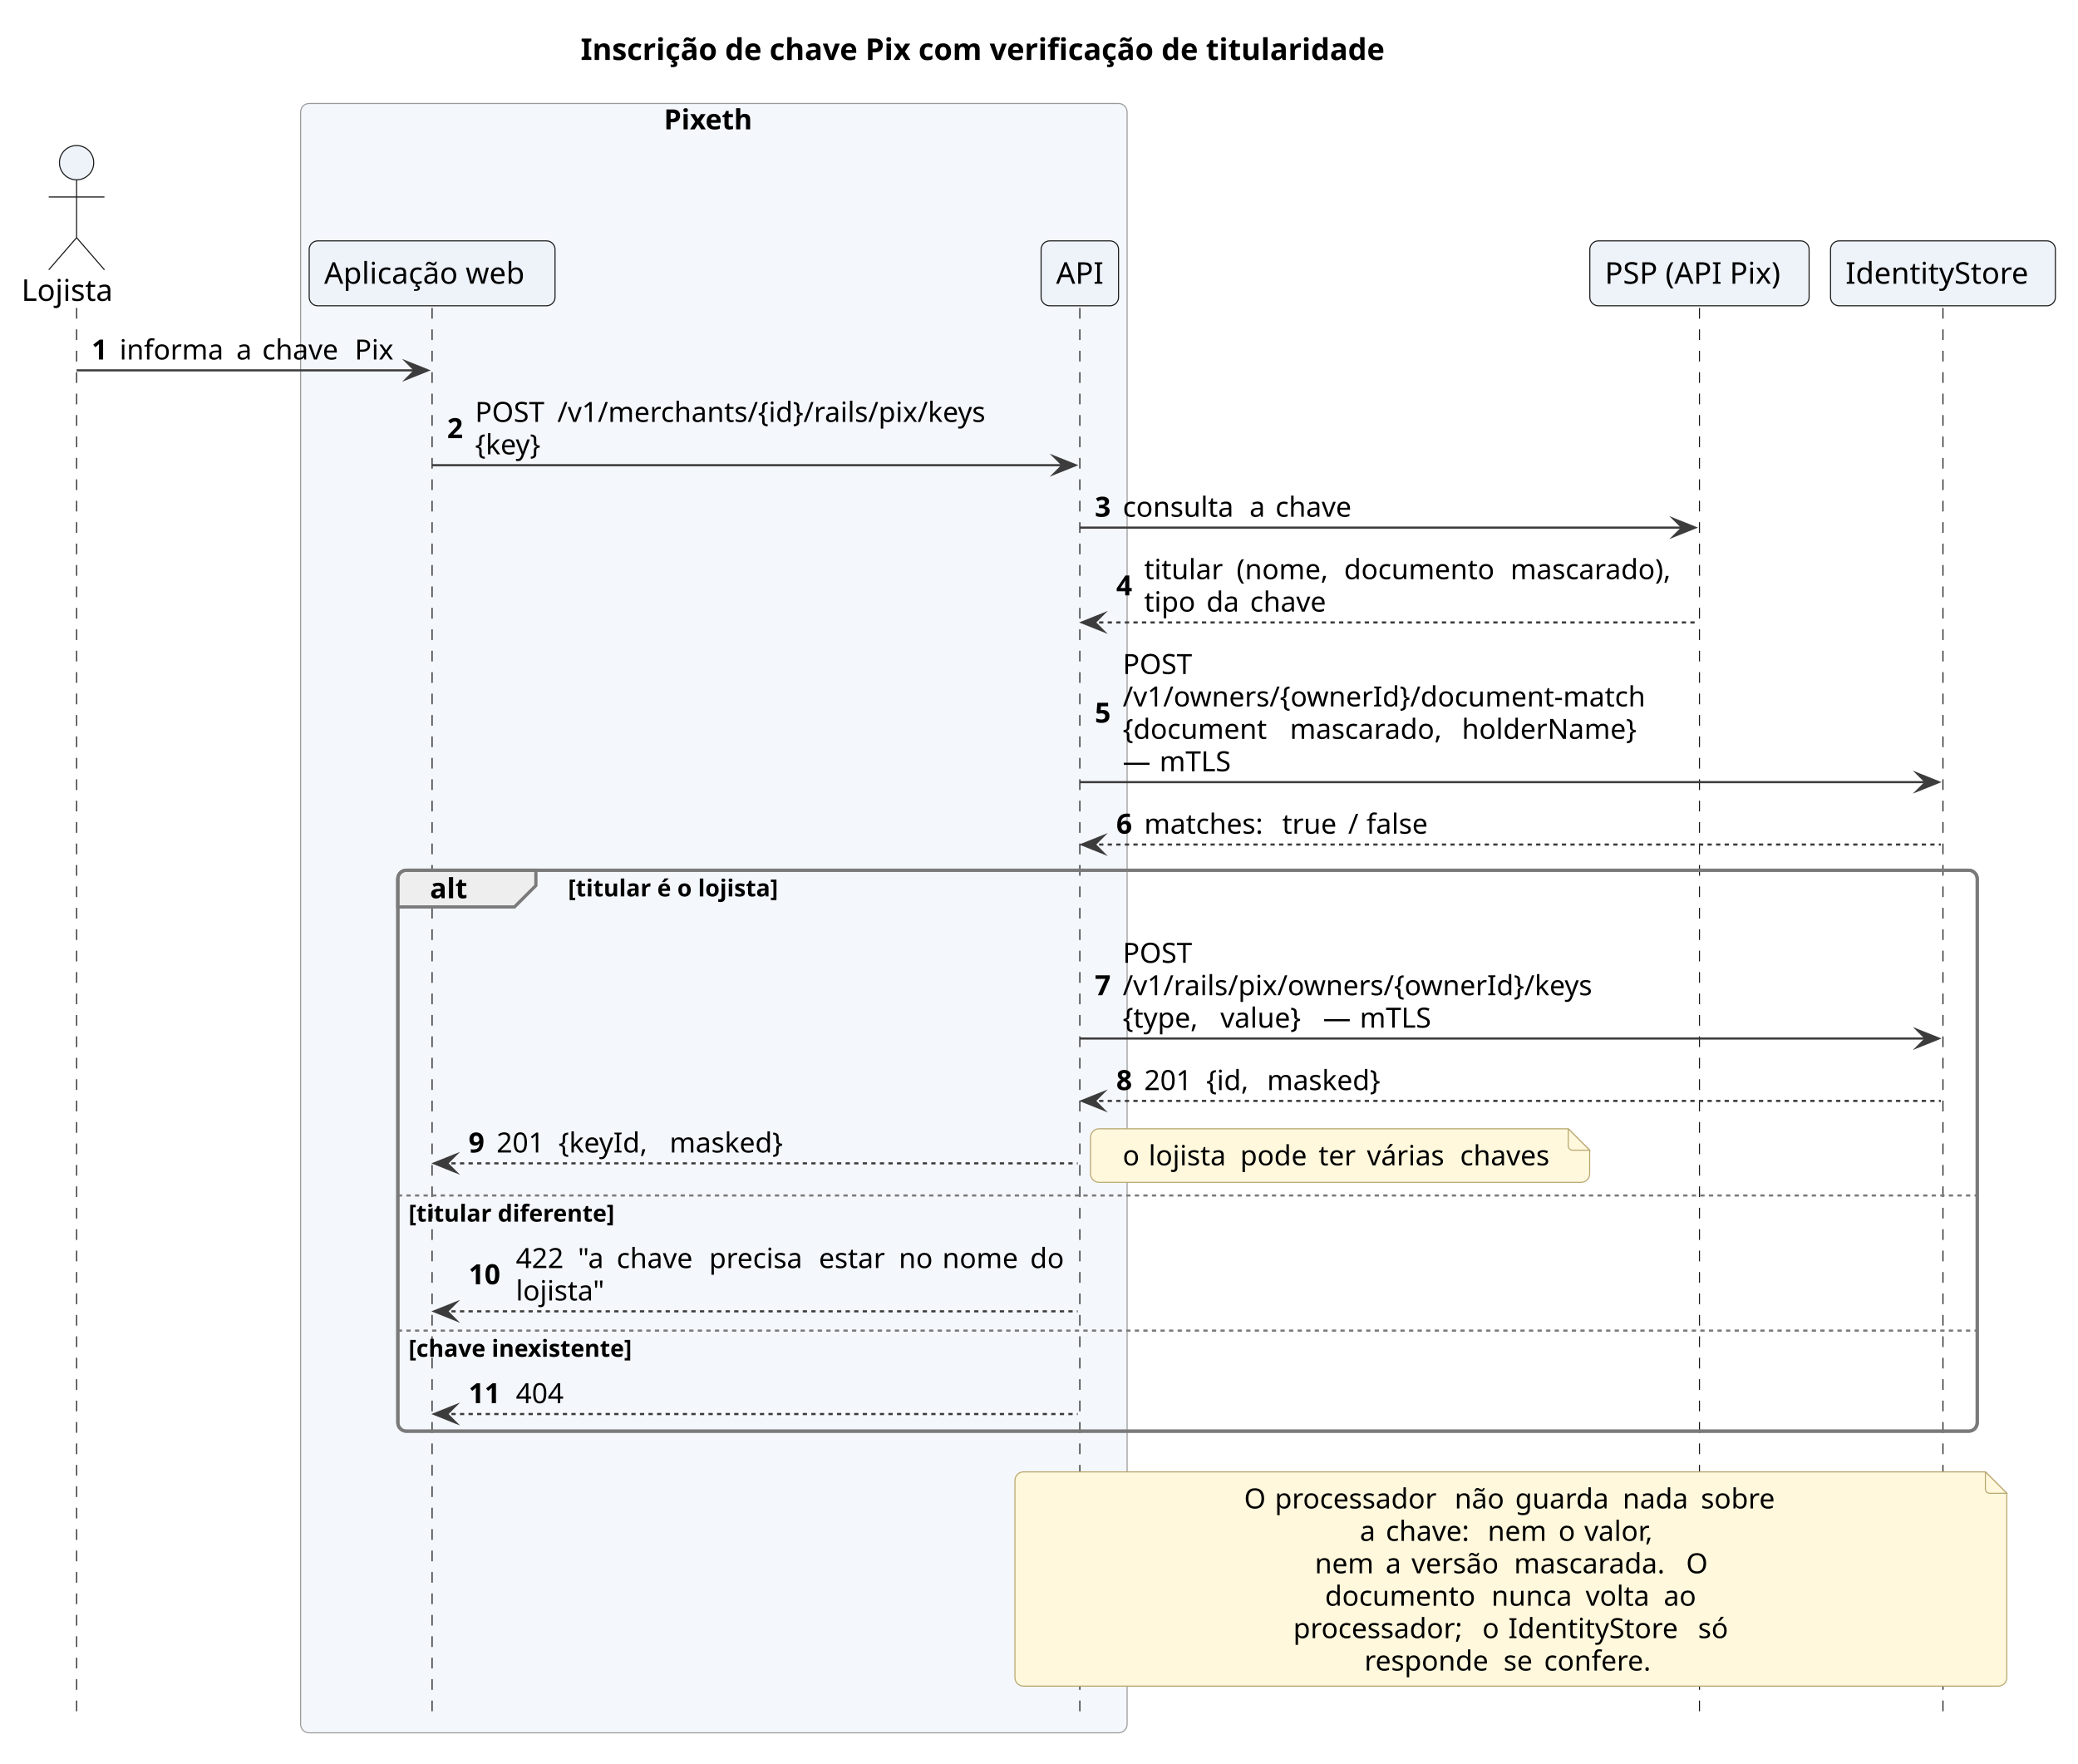
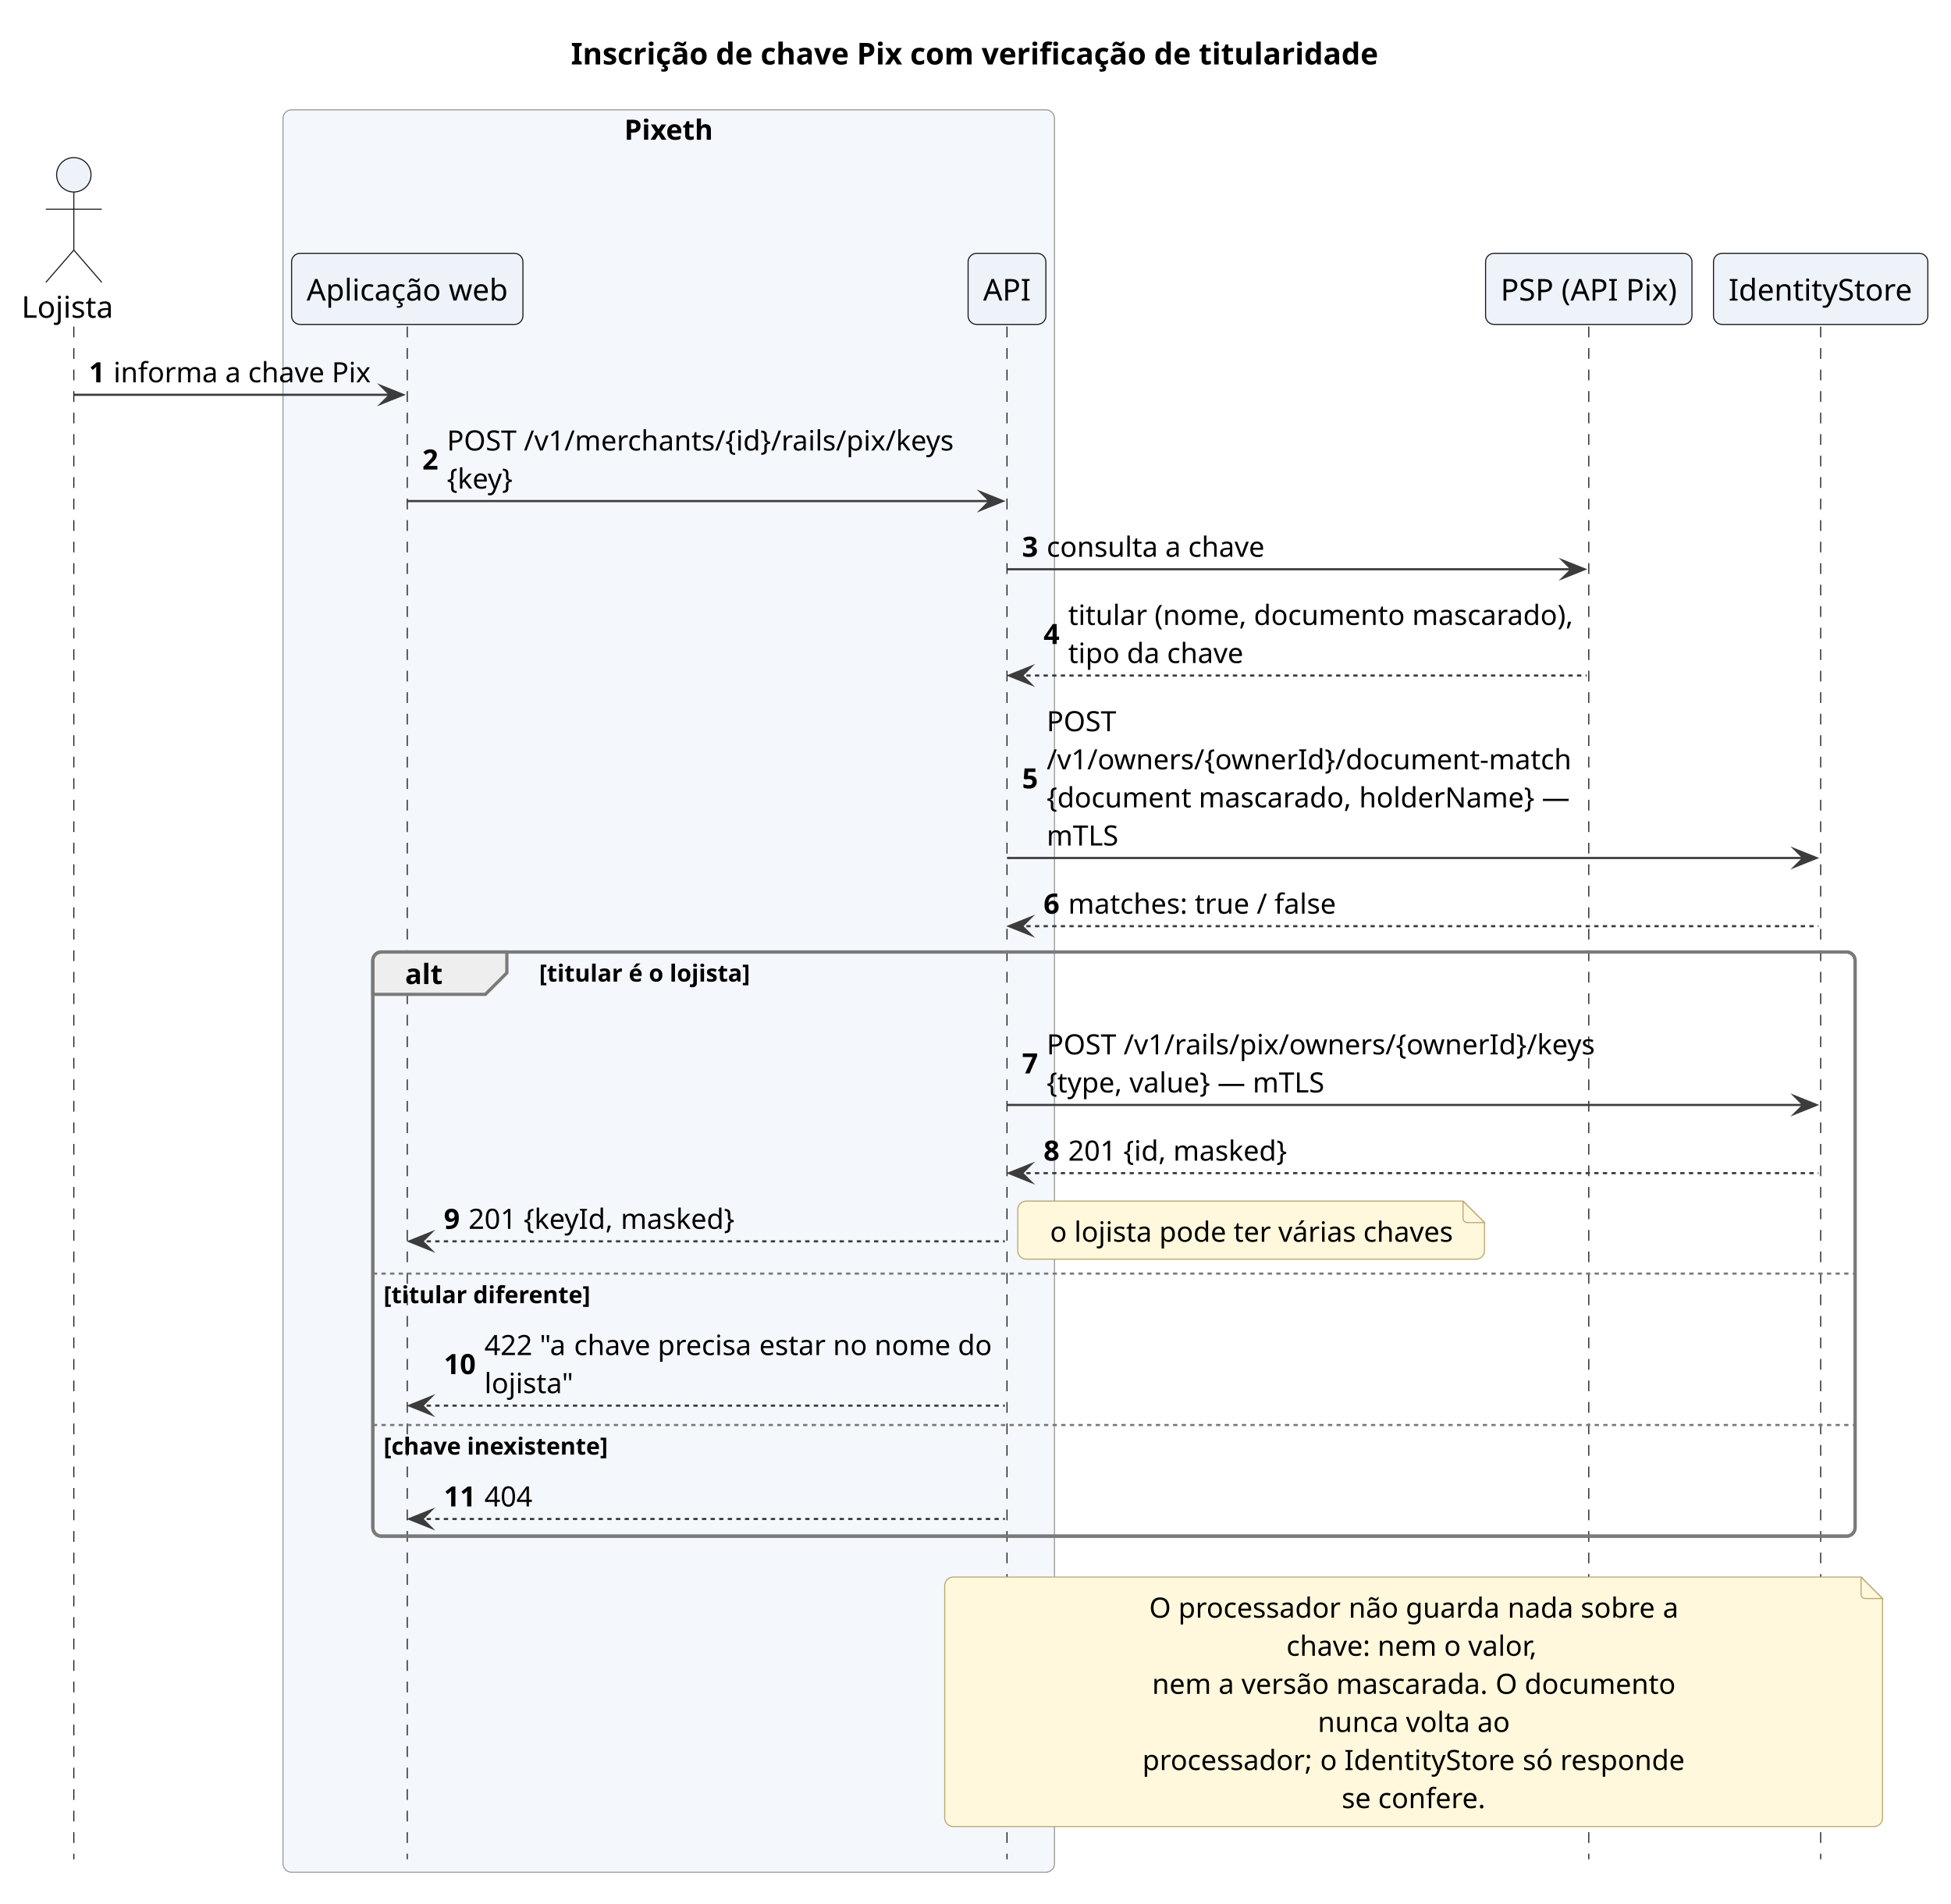
- <svg xmlns="http://www.w3.org/2000/svg" version="1.1" data-diagram-type="SEQUENCE" style="width:970px;height:823px;background:#FFFFFF;" width="970px" height="823px" viewBox="0 0 970 823" zoomAndPan="magnify" preserveAspectRatio="none" contentStyleType="text/css">
+ <svg xmlns="http://www.w3.org/2000/svg" version="1.1" data-diagram-type="SEQUENCE" style="width:907px;height:885px;background:#FFFFFF;" width="907px" height="885px" viewBox="0 0 907 885" zoomAndPan="magnify" preserveAspectRatio="none" contentStyleType="text/css">
  <defs />
  <g font-family="sans-serif" lengthAdjust="spacing">
    <g class="title" data-source-line="5">
-       <text x="271.043" y="27.995" fill="#000" font-size="14" textLength="426.364" font-weight="700">Inscrição de chave Pix com verificação de titularidade</text>
-     </g>
-     <rect x="140.326" y="48.297" width="385.801" height="760.492" fill="#F4F7FB" style="stroke:#9A9A9A;stroke-width:0.5;" rx="4" ry="4" />
-     <text x="309.899" y="60.364" fill="#000" font-size="13" textLength="46.655" font-weight="700">Pixeth</text>
-     <rect x="185.707" y="406.188" width="737.26" height="261.805" fill="none" style="stroke:#7A7A7A;stroke-width:1.5;" rx="4" ry="4" />
-     <g>
-       <rect x="32.253" y="143.727" width="8" height="659.063" fill="#000" fill-opacity="0" />
-       <line x1="35.753" y1="143.727" x2="35.753" y2="802.789" style="stroke:#181818;stroke-width:0.5;stroke-dasharray:5,5;" />
-     </g>
-     <g>
-       <rect x="198.207" y="143.727" width="8" height="659.063" fill="#000" fill-opacity="0" />
-       <line x1="201.707" y1="143.727" x2="201.707" y2="802.789" style="stroke:#181818;stroke-width:0.5;stroke-dasharray:5,5;" />
-     </g>
-     <g>
-       <rect x="500.553" y="143.727" width="8" height="659.063" fill="#000" fill-opacity="0" />
-       <line x1="504.053" y1="143.727" x2="504.053" y2="802.789" style="stroke:#181818;stroke-width:0.5;stroke-dasharray:5,5;" />
-     </g>
-     <g>
-       <rect x="789.803" y="143.727" width="8" height="659.063" fill="#000" fill-opacity="0" />
-       <line x1="793.303" y1="143.727" x2="793.303" y2="802.789" style="stroke:#181818;stroke-width:0.5;stroke-dasharray:5,5;" />
-     </g>
-     <g>
-       <rect x="903.467" y="143.727" width="8" height="659.063" fill="#000" fill-opacity="0" />
-       <line x1="906.967" y1="143.727" x2="906.967" y2="802.789" style="stroke:#181818;stroke-width:0.5;stroke-dasharray:5,5;" />
-     </g>
-     <text x="10" y="140.425" fill="#000" font-size="14" textLength="45.507">Lojista</text>
-     <ellipse cx="35.753" cy="75.93" rx="8" ry="8" fill="#EEF3FA" style="stroke:#181818;stroke-width:0.5;" />
-     <path d="M35.753,83.93 L35.753,110.93 M22.753,91.93 L48.753,91.93 M35.753,110.93 L22.753,125.93 M35.753,110.93 L48.753,125.93" style="stroke:#181818;stroke-width:0.5;" fill="none" />
-     <rect x="144.326" y="112.43" width="114.762" height="30.297" fill="#EEF3FA" style="stroke:#181818;stroke-width:0.5;" rx="4" ry="4" />
-     <text x="151.326" y="132.425" fill="#000" font-size="14" textLength="100.762">Aplicação web</text>
-     <rect x="485.979" y="112.43" width="36.148" height="30.297" fill="#EEF3FA" style="stroke:#181818;stroke-width:0.5;" rx="4" ry="4" />
-     <text x="492.979" y="132.425" fill="#000" font-size="14" textLength="22.148">API</text>
-     <rect x="742.123" y="112.43" width="102.361" height="30.297" fill="#EEF3FA" style="stroke:#181818;stroke-width:0.5;" rx="4" ry="4" />
-     <text x="749.123" y="132.425" fill="#000" font-size="14" textLength="88.361">PSP (API Pix)</text>
-     <rect x="854.484" y="112.43" width="104.966" height="30.297" fill="#EEF3FA" style="stroke:#181818;stroke-width:0.5;" rx="4" ry="4" />
-     <text x="861.484" y="132.425" fill="#000" font-size="14" textLength="90.966">IdentityStore</text>
-     <polygon points="189.707,168.859,199.707,172.859,189.707,176.859,193.707,172.859" fill="#3C3C3C" style="stroke:#3C3C3C;stroke-width:1;stroke-linejoin:miter;stroke-miterlimit:10;" />
-     <line x1="35.753" y1="172.859" x2="195.707" y2="172.859" style="stroke:#3C3C3C;stroke-width:1;" />
-     <text x="42.753" y="167.793" fill="#000" font-size="13" font-weight="700">1</text>
-     <text x="55.799" y="167.793" fill="#000" font-size="13" textLength="50.356">informa</text>
-     <text x="106.155" y="167.793" fill="#000" font-size="13"> </text>
-     <text x="110.287" y="167.793" fill="#000" font-size="13">a</text>
-     <text x="118.253" y="167.793" fill="#000" font-size="13"> </text>
-     <text x="122.386" y="167.793" fill="#000" font-size="13" textLength="39.044">chave</text>
-     <text x="161.43" y="167.793" fill="#000" font-size="13"> </text>
-     <text x="165.563" y="167.793" fill="#000" font-size="13" textLength="19.145">Pix</text>
-     <polygon points="492.053,213.125,502.053,217.125,492.053,221.125,496.053,217.125" fill="#3C3C3C" style="stroke:#3C3C3C;stroke-width:1;stroke-linejoin:miter;stroke-miterlimit:10;" />
-     <line x1="201.707" y1="217.125" x2="498.053" y2="217.125" style="stroke:#3C3C3C;stroke-width:1;" />
-     <text x="208.707" y="204.493" fill="#000" font-size="13" font-weight="700">2</text>
-     <text x="221.752" y="196.926" fill="#000" font-size="13" textLength="34.265">POST</text>
-     <text x="256.017" y="196.926" fill="#000" font-size="13"> </text>
-     <text x="260.149" y="196.926" fill="#000" font-size="13" textLength="216.976">/v1/merchants/{id}/rails/pix/keys</text>
-     <text x="221.752" y="212.059" fill="#000" font-size="13" textLength="39.762">{key}</text>
-     <polygon points="781.303,242.258,791.303,246.258,781.303,250.258,785.303,246.258" fill="#3C3C3C" style="stroke:#3C3C3C;stroke-width:1;stroke-linejoin:miter;stroke-miterlimit:10;" />
-     <line x1="504.053" y1="246.258" x2="787.303" y2="246.258" style="stroke:#3C3C3C;stroke-width:1;" />
-     <text x="511.053" y="241.192" fill="#000" font-size="13" font-weight="700">3</text>
-     <text x="524.098" y="241.192" fill="#000" font-size="13" textLength="55.028">consulta</text>
-     <text x="579.126" y="241.192" fill="#000" font-size="13"> </text>
-     <text x="583.258" y="241.192" fill="#000" font-size="13">a</text>
-     <text x="591.225" y="241.192" fill="#000" font-size="13"> </text>
-     <text x="595.357" y="241.192" fill="#000" font-size="13" textLength="39.044">chave</text>
-     <polygon points="515.053,286.523,505.053,290.523,515.053,294.523,511.053,290.523" fill="#3C3C3C" style="stroke:#3C3C3C;stroke-width:1;stroke-linejoin:miter;stroke-miterlimit:10;" />
-     <line x1="509.053" y1="290.523" x2="792.303" y2="290.523" style="stroke:#3C3C3C;stroke-width:1;stroke-dasharray:2,2;" />
-     <text x="521.053" y="277.891" fill="#000" font-size="13" font-weight="700">4</text>
-     <text x="534.098" y="270.325" fill="#000" font-size="13" textLength="38.968">titular</text>
-     <text x="573.066" y="270.325" fill="#000" font-size="13"> </text>
-     <text x="577.199" y="270.325" fill="#000" font-size="13" textLength="46.059">(nome,</text>
-     <text x="623.257" y="270.325" fill="#000" font-size="13"> </text>
-     <text x="627.39" y="270.325" fill="#000" font-size="13" textLength="73.544">documento</text>
-     <text x="700.934" y="270.325" fill="#000" font-size="13"> </text>
-     <text x="705.066" y="270.325" fill="#000" font-size="13" textLength="81.237">mascarado),</text>
-     <text x="534.098" y="285.458" fill="#000" font-size="13" textLength="24.915">tipo</text>
-     <text x="559.013" y="285.458" fill="#000" font-size="13"> </text>
-     <text x="563.145" y="285.458" fill="#000" font-size="13" textLength="16.218">da</text>
-     <text x="579.363" y="285.458" fill="#000" font-size="13"> </text>
-     <text x="583.496" y="285.458" fill="#000" font-size="13" textLength="39.044">chave</text>
-     <polygon points="894.967,361.055,904.967,365.055,894.967,369.055,898.967,365.055" fill="#3C3C3C" style="stroke:#3C3C3C;stroke-width:1;stroke-linejoin:miter;stroke-miterlimit:10;" />
-     <line x1="504.053" y1="365.055" x2="900.967" y2="365.055" style="stroke:#3C3C3C;stroke-width:1;" />
-     <text x="511.053" y="337.29" fill="#000" font-size="13" font-weight="700">5</text>
-     <text x="524.098" y="314.59" fill="#000" font-size="13" textLength="34.265">POST</text>
-     <text x="524.098" y="329.723" fill="#000" font-size="13" textLength="260.616">/v1/owners/{ownerId}/document-match</text>
-     <text x="524.098" y="344.856" fill="#000" font-size="13" textLength="73.861">{document</text>
-     <text x="597.959" y="344.856" fill="#000" font-size="13"> </text>
-     <text x="602.092" y="344.856" fill="#000" font-size="13" textLength="76.166">mascarado,</text>
-     <text x="678.257" y="344.856" fill="#000" font-size="13"> </text>
-     <text x="682.39" y="344.856" fill="#000" font-size="13" textLength="88.023">holderName}</text>
-     <text x="524.098" y="359.989" fill="#000" font-size="13">—</text>
-     <text x="537.098" y="359.989" fill="#000" font-size="13"> </text>
-     <text x="541.23" y="359.989" fill="#000" font-size="13" textLength="36.099">mTLS</text>
-     <polygon points="515.053,390.188,505.053,394.188,515.053,398.188,511.053,394.188" fill="#3C3C3C" style="stroke:#3C3C3C;stroke-width:1;stroke-linejoin:miter;stroke-miterlimit:10;" />
-     <line x1="509.053" y1="394.188" x2="905.967" y2="394.188" style="stroke:#3C3C3C;stroke-width:1;stroke-dasharray:2,2;" />
-     <text x="521.053" y="389.122" fill="#000" font-size="13" font-weight="700">6</text>
-     <text x="534.098" y="389.122" fill="#000" font-size="13" textLength="60.265">matches:</text>
-     <text x="594.363" y="389.122" fill="#000" font-size="13"> </text>
-     <text x="598.495" y="389.122" fill="#000" font-size="13" textLength="26.679">true</text>
-     <text x="625.174" y="389.122" fill="#000" font-size="13"> </text>
-     <text x="629.307" y="389.122" fill="#000" font-size="13">/</text>
-     <text x="633.687" y="389.122" fill="#000" font-size="13"> </text>
-     <text x="637.819" y="389.122" fill="#000" font-size="13" textLength="30.926">false</text>
-     <path d="M189.707,406.188 L250.15,406.188 L250.15,413.32 L240.15,423.32 L185.707,423.32 L185.707,410.188 A4,4 0 0 1 189.707,406.188" style="stroke:#7A7A7A;stroke-width:1.5;" fill="#EEE" />
-     <rect x="185.707" y="406.188" width="737.26" height="261.805" fill="none" style="stroke:#7A7A7A;stroke-width:1.5;" rx="4" ry="4" />
-     <text x="200.707" y="419.254" fill="#000" font-size="13" textLength="19.443" font-weight="700">alt</text>
-     <text x="265.15" y="418.398" fill="#000" font-size="11" textLength="113.395" font-weight="700">[titular é o lojista]</text>
-     <polygon points="894.967,480.719,904.967,484.719,894.967,488.719,898.967,484.719" fill="#3C3C3C" style="stroke:#3C3C3C;stroke-width:1;stroke-linejoin:miter;stroke-miterlimit:10;" />
-     <line x1="504.053" y1="484.719" x2="900.967" y2="484.719" style="stroke:#3C3C3C;stroke-width:1;" />
-     <text x="511.053" y="464.52" fill="#000" font-size="13" font-weight="700">7</text>
-     <text x="524.098" y="449.387" fill="#000" font-size="13" textLength="34.265">POST</text>
-     <text x="524.098" y="464.52" fill="#000" font-size="13" textLength="234.838">/v1/rails/pix/owners/{ownerId}/keys</text>
-     <text x="524.098" y="479.653" fill="#000" font-size="13" textLength="41.444">{type,</text>
-     <text x="565.542" y="479.653" fill="#000" font-size="13"> </text>
-     <text x="569.674" y="479.653" fill="#000" font-size="13" textLength="43.78">value}</text>
-     <text x="613.454" y="479.653" fill="#000" font-size="13"> </text>
-     <text x="617.586" y="479.653" fill="#000" font-size="13">—</text>
-     <text x="630.586" y="479.653" fill="#000" font-size="13"> </text>
-     <text x="634.719" y="479.653" fill="#000" font-size="13" textLength="36.099">mTLS</text>
-     <polygon points="515.053,509.852,505.053,513.852,515.053,517.852,511.053,513.852" fill="#3C3C3C" style="stroke:#3C3C3C;stroke-width:1;stroke-linejoin:miter;stroke-miterlimit:10;" />
-     <line x1="509.053" y1="513.852" x2="905.967" y2="513.852" style="stroke:#3C3C3C;stroke-width:1;stroke-dasharray:2,2;" />
-     <text x="521.053" y="508.786" fill="#000" font-size="13" font-weight="700">8</text>
-     <text x="534.098" y="508.786" fill="#000" font-size="13" textLength="24.813">201</text>
-     <text x="558.911" y="508.786" fill="#000" font-size="13"> </text>
-     <text x="563.043" y="508.786" fill="#000" font-size="13" textLength="24.267">{id,</text>
-     <text x="587.311" y="508.786" fill="#000" font-size="13"> </text>
-     <text x="591.443" y="508.786" fill="#000" font-size="13" textLength="59.452">masked}</text>
-     <polygon points="212.707,538.984,202.707,542.984,212.707,546.984,208.707,542.984" fill="#3C3C3C" style="stroke:#3C3C3C;stroke-width:1;stroke-linejoin:miter;stroke-miterlimit:10;" />
-     <line x1="206.707" y1="542.984" x2="503.053" y2="542.984" style="stroke:#3C3C3C;stroke-width:1;stroke-dasharray:2,2;" />
-     <text x="218.707" y="537.918" fill="#000" font-size="13" font-weight="700">9</text>
-     <text x="231.752" y="537.918" fill="#000" font-size="13" textLength="24.813">201</text>
-     <text x="256.565" y="537.918" fill="#000" font-size="13"> </text>
-     <text x="260.698" y="537.918" fill="#000" font-size="13" textLength="47.709">{keyId,</text>
-     <text x="308.407" y="537.918" fill="#000" font-size="13"> </text>
-     <text x="312.539" y="537.918" fill="#000" font-size="13" textLength="59.452">masked}</text>
-     <path d="M509.053,530.852 L509.053,547.852 A4,4 0 0 0 513.053,551.852 L738.053,551.852 A4,4 0 0 0 742.053,547.852 L742.053,536.852 L732.053,526.852 L513.053,526.852 A4,4 0 0 0 509.053,530.852" style="stroke:#B8A770;stroke-width:0.5;" fill="#FFF8DC" />
-     <path d="M732.053,526.852 L732.053,534.852 A2,2 0 0 0 734.053,536.852 L742.053,536.852 L732.053,526.852" style="stroke:#B8A770;stroke-width:0.5;" fill="#FFF8DC" />
-     <text x="524.053" y="543.918" fill="#000" font-size="13">o</text>
-     <text x="532.006" y="543.918" fill="#000" font-size="13"> </text>
-     <text x="536.139" y="543.918" fill="#000" font-size="13" textLength="38.625">lojista</text>
-     <text x="574.764" y="543.918" fill="#000" font-size="13"> </text>
-     <text x="578.896" y="543.918" fill="#000" font-size="13" textLength="32.456">pode</text>
-     <text x="611.352" y="543.918" fill="#000" font-size="13"> </text>
-     <text x="615.484" y="543.918" fill="#000" font-size="13" textLength="18.44">ter</text>
-     <text x="633.924" y="543.918" fill="#000" font-size="13"> </text>
-     <text x="638.057" y="543.918" fill="#000" font-size="13" textLength="39.355">várias</text>
-     <text x="677.412" y="543.918" fill="#000" font-size="13"> </text>
-     <text x="681.544" y="543.918" fill="#000" font-size="13" textLength="45.817">chaves</text>
-     <line x1="185.707" y1="557.984" x2="922.967" y2="557.984" style="stroke:#7A7A7A;stroke-width:1;stroke-dasharray:2,2;" />
-     <text x="190.707" y="570.195" fill="#000" font-size="11" textLength="109.946" font-weight="700">[titular diferente]</text>
-     <polygon points="212.707,608.055,202.707,612.055,212.707,616.055,208.707,612.055" fill="#3C3C3C" style="stroke:#3C3C3C;stroke-width:1;stroke-linejoin:miter;stroke-miterlimit:10;" />
-     <line x1="206.707" y1="612.055" x2="503.053" y2="612.055" style="stroke:#3C3C3C;stroke-width:1;stroke-dasharray:2,2;" />
-     <text x="218.707" y="599.422" fill="#000" font-size="13" textLength="18.091" font-weight="700">10</text>
-     <text x="240.798" y="591.856" fill="#000" font-size="13" textLength="24.813">422</text>
-     <text x="265.611" y="591.856" fill="#000" font-size="13"> </text>
-     <text x="269.743" y="591.856" fill="#000" font-size="13" textLength="13.946">"a</text>
-     <text x="283.689" y="591.856" fill="#000" font-size="13"> </text>
-     <text x="287.821" y="591.856" fill="#000" font-size="13" textLength="39.044">chave</text>
-     <text x="326.866" y="591.856" fill="#000" font-size="13"> </text>
-     <text x="330.998" y="591.856" fill="#000" font-size="13" textLength="47.093">precisa</text>
-     <text x="378.091" y="591.856" fill="#000" font-size="13"> </text>
-     <text x="382.224" y="591.856" fill="#000" font-size="13" textLength="33.179">estar</text>
-     <text x="415.403" y="591.856" fill="#000" font-size="13"> </text>
-     <text x="419.535" y="591.856" fill="#000" font-size="13" textLength="16.193">no</text>
-     <text x="435.728" y="591.856" fill="#000" font-size="13"> </text>
-     <text x="439.86" y="591.856" fill="#000" font-size="13" textLength="36.854">nome</text>
-     <text x="476.715" y="591.856" fill="#000" font-size="13"> </text>
-     <text x="480.847" y="591.856" fill="#000" font-size="13" textLength="16.206">do</text>
-     <text x="240.798" y="606.989" fill="#000" font-size="13" textLength="44.605">lojista"</text>
-     <line x1="185.707" y1="621.055" x2="922.967" y2="621.055" style="stroke:#7A7A7A;stroke-width:1;stroke-dasharray:2,2;" />
-     <text x="190.707" y="633.265" fill="#000" font-size="11" textLength="120.033" font-weight="700">[chave inexistente]</text>
-     <polygon points="212.707,655.992,202.707,659.992,212.707,663.992,208.707,659.992" fill="#3C3C3C" style="stroke:#3C3C3C;stroke-width:1;stroke-linejoin:miter;stroke-miterlimit:10;" />
-     <line x1="206.707" y1="659.992" x2="503.053" y2="659.992" style="stroke:#3C3C3C;stroke-width:1;stroke-dasharray:2,2;" />
-     <text x="218.707" y="654.926" fill="#000" font-size="13" textLength="18.091" font-weight="700">11</text>
-     <text x="240.798" y="654.926" fill="#000" font-size="13" textLength="24.813">404</text>
-     <path d="M473.774,690.992 L473.774,782.992 A4,4 0 0 0 477.774,786.992 L932.774,786.992 A4,4 0 0 0 936.774,782.992 L936.774,696.992 L926.774,686.992 L477.774,686.992 A4,4 0 0 0 473.774,690.992" style="stroke:#B8A770;stroke-width:0.5;" fill="#FFF8DC" />
-     <path d="M926.774,686.992 L926.774,694.992 A2,2 0 0 0 928.774,696.992 L936.774,696.992 L926.774,686.992" style="stroke:#B8A770;stroke-width:0.5;" fill="#FFF8DC" />
-     <text x="580.721" y="704.059" fill="#000" font-size="13">O</text>
-     <text x="590.954" y="704.059" fill="#000" font-size="13"> </text>
-     <text x="595.086" y="704.059" fill="#000" font-size="13" textLength="79.758">processador</text>
-     <text x="674.844" y="704.059" fill="#000" font-size="13"> </text>
-     <text x="678.977" y="704.059" fill="#000" font-size="13" textLength="24.159">não</text>
-     <text x="703.136" y="704.059" fill="#000" font-size="13"> </text>
-     <text x="707.268" y="704.059" fill="#000" font-size="13" textLength="46.021">guarda</text>
-     <text x="753.289" y="704.059" fill="#000" font-size="13"> </text>
-     <text x="757.421" y="704.059" fill="#000" font-size="13" textLength="32.424">nada</text>
-     <text x="789.845" y="704.059" fill="#000" font-size="13"> </text>
-     <text x="793.977" y="704.059" fill="#000" font-size="13" textLength="36.321">sobre</text>
-     <text x="634.771" y="719.192" fill="#000" font-size="13">a</text>
-     <text x="642.738" y="719.192" fill="#000" font-size="13"> </text>
-     <text x="646.87" y="719.192" fill="#000" font-size="13" textLength="43.424">chave:</text>
-     <text x="690.294" y="719.192" fill="#000" font-size="13"> </text>
-     <text x="694.427" y="719.192" fill="#000" font-size="13" textLength="28.901">nem</text>
-     <text x="723.328" y="719.192" fill="#000" font-size="13"> </text>
-     <text x="727.46" y="719.192" fill="#000" font-size="13">o</text>
-     <text x="735.414" y="719.192" fill="#000" font-size="13"> </text>
-     <text x="739.546" y="719.192" fill="#000" font-size="13" textLength="36.702">valor,</text>
-     <text x="613.742" y="734.325" fill="#000" font-size="13" textLength="28.901">nem</text>
-     <text x="642.643" y="734.325" fill="#000" font-size="13"> </text>
-     <text x="646.775" y="734.325" fill="#000" font-size="13">a</text>
-     <text x="654.741" y="734.325" fill="#000" font-size="13"> </text>
-     <text x="658.874" y="734.325" fill="#000" font-size="13" textLength="43.729">versão</text>
-     <text x="702.603" y="734.325" fill="#000" font-size="13"> </text>
-     <text x="706.735" y="734.325" fill="#000" font-size="13" textLength="76.178">mascarada.</text>
-     <text x="782.913" y="734.325" fill="#000" font-size="13"> </text>
-     <text x="787.045" y="734.325" fill="#000" font-size="13">O</text>
-     <text x="618.502" y="749.458" fill="#000" font-size="13" textLength="73.544">documento</text>
-     <text x="692.046" y="749.458" fill="#000" font-size="13"> </text>
-     <text x="696.179" y="749.458" fill="#000" font-size="13" textLength="39.832">nunca</text>
-     <text x="736.01" y="749.458" fill="#000" font-size="13"> </text>
-     <text x="740.143" y="749.458" fill="#000" font-size="13" textLength="32.322">volta</text>
-     <text x="772.465" y="749.458" fill="#000" font-size="13"> </text>
-     <text x="776.597" y="749.458" fill="#000" font-size="13" textLength="15.92">ao</text>
-     <text x="603.668" y="764.59" fill="#000" font-size="13" textLength="84.138">processador;</text>
-     <text x="687.806" y="764.59" fill="#000" font-size="13"> </text>
-     <text x="691.938" y="764.59" fill="#000" font-size="13">o</text>
-     <text x="699.892" y="764.59" fill="#000" font-size="13"> </text>
-     <text x="704.024" y="764.59" fill="#000" font-size="13" textLength="84.468">IdentityStore</text>
-     <text x="788.493" y="764.59" fill="#000" font-size="13"> </text>
-     <text x="792.625" y="764.59" fill="#000" font-size="13" textLength="14.727">só</text>
-     <text x="636.892" y="779.723" fill="#000" font-size="13" textLength="60.811">responde</text>
-     <text x="697.702" y="779.723" fill="#000" font-size="13"> </text>
-     <text x="701.834" y="779.723" fill="#000" font-size="13" textLength="14.771">se</text>
-     <text x="716.605" y="779.723" fill="#000" font-size="13"> </text>
-     <text x="720.738" y="779.723" fill="#000" font-size="13" textLength="53.39">confere.</text>
+       <text x="265.417" y="29.966" fill="#000" font-size="14" textLength="374.401" font-weight="700">Inscrição de chave Pix com verificação de titularidade</text>
+     </g>
+     <rect x="131.558" y="51.068" width="358.664" height="819.388" fill="#F4F7FB" style="stroke:#9A9A9A;stroke-width:0.5;" rx="4" ry="4" />
+     <text x="290.227" y="64.965" fill="#000" font-size="13" textLength="41.327" font-weight="700">Pixeth</text>
+     <rect x="173.332" y="442.608" width="689.076" height="271.612" fill="none" style="stroke:#7A7A7A;stroke-width:1.5;" rx="4" ry="4" />
+     <g>
+       <rect x="30.822" y="151.842" width="8" height="712.614" fill="#000" fill-opacity="0" />
+       <line x1="34.322" y1="151.842" x2="34.322" y2="864.456" style="stroke:#181818;stroke-width:0.5;stroke-dasharray:5,5;" />
+     </g>
+     <g>
+       <rect x="185.832" y="151.842" width="8" height="712.614" fill="#000" fill-opacity="0" />
+       <line x1="189.332" y1="151.842" x2="189.332" y2="864.456" style="stroke:#181818;stroke-width:0.5;stroke-dasharray:5,5;" />
+     </g>
+     <g>
+       <rect x="464.641" y="151.842" width="8" height="712.614" fill="#000" fill-opacity="0" />
+       <line x1="468.141" y1="151.842" x2="468.141" y2="864.456" style="stroke:#181818;stroke-width:0.5;stroke-dasharray:5,5;" />
+     </g>
+     <g>
+       <rect x="735.104" y="151.842" width="8" height="712.614" fill="#000" fill-opacity="0" />
+       <line x1="738.604" y1="151.842" x2="738.604" y2="864.456" style="stroke:#181818;stroke-width:0.5;stroke-dasharray:5,5;" />
+     </g>
+     <g>
+       <rect x="842.908" y="151.842" width="8" height="712.614" fill="#000" fill-opacity="0" />
+       <line x1="846.408" y1="151.842" x2="846.408" y2="864.456" style="stroke:#181818;stroke-width:0.5;stroke-dasharray:5,5;" />
+     </g>
+     <text x="10" y="147.74" fill="#000" font-size="14" textLength="42.644">Lojista</text>
+     <ellipse cx="34.322" cy="81.274" rx="8" ry="8" fill="#EEF3FA" style="stroke:#181818;stroke-width:0.5;" />
+     <path d="M34.322,89.274 L34.322,116.274 M21.322,97.274 L47.322,97.274 M34.322,116.274 L21.322,131.274 M34.322,116.274 L47.322,131.274" style="stroke:#181818;stroke-width:0.5;" fill="none" />
+     <rect x="135.558" y="117.774" width="107.548" height="33.068" fill="#EEF3FA" style="stroke:#181818;stroke-width:0.5;" rx="4" ry="4" />
+     <text x="142.558" y="139.74" fill="#000" font-size="14" textLength="93.548">Aplicação web</text>
+     <rect x="450.06" y="117.774" width="36.162" height="33.068" fill="#EEF3FA" style="stroke:#181818;stroke-width:0.5;" rx="4" ry="4" />
+     <text x="457.06" y="139.74" fill="#000" font-size="14" textLength="22.162">API</text>
+     <rect x="690.627" y="117.774" width="95.956" height="33.068" fill="#EEF3FA" style="stroke:#181818;stroke-width:0.5;" rx="4" ry="4" />
+     <text x="697.627" y="139.74" fill="#000" font-size="14" textLength="81.956">PSP (API Pix)</text>
+     <rect x="796.582" y="117.774" width="99.652" height="33.068" fill="#EEF3FA" style="stroke:#181818;stroke-width:0.5;" rx="4" ry="4" />
+     <text x="803.582" y="139.74" fill="#000" font-size="14" textLength="85.652">IdentityStore</text>
+     <polygon points="177.332,179.548,187.332,183.548,177.332,187.548,181.332,183.548" fill="#3C3C3C" style="stroke:#3C3C3C;stroke-width:1;stroke-linejoin:miter;stroke-miterlimit:10;" />
+     <line x1="34.322" y1="183.548" x2="183.332" y2="183.548" style="stroke:#3C3C3C;stroke-width:1;" />
+     <text x="41.322" y="177.739" fill="#000" font-size="13" font-weight="700">1</text>
+     <text x="52.758" y="177.739" fill="#000" font-size="13" textLength="48.542">informa</text>
+     <text x="101.3" y="177.739" fill="#000" font-size="13"> </text>
+     <text x="104.68" y="177.739" fill="#000" font-size="13">a</text>
+     <text x="111.973" y="177.739" fill="#000" font-size="13"> </text>
+     <text x="115.353" y="177.739" fill="#000" font-size="13" textLength="35.503">chave</text>
+     <text x="150.856" y="177.739" fill="#000" font-size="13"> </text>
+     <text x="154.236" y="177.739" fill="#000" font-size="13" textLength="18.096">Pix</text>
+     <polygon points="456.141,228.96,466.141,232.96,456.141,236.96,460.141,232.96" fill="#3C3C3C" style="stroke:#3C3C3C;stroke-width:1;stroke-linejoin:miter;stroke-miterlimit:10;" />
+     <line x1="189.332" y1="232.96" x2="462.141" y2="232.96" style="stroke:#3C3C3C;stroke-width:1;" />
+     <text x="196.332" y="218.298" fill="#000" font-size="13" font-weight="700">2</text>
+     <text x="207.768" y="209.445" fill="#000" font-size="13" textLength="32.383">POST</text>
+     <text x="240.151" y="209.445" fill="#000" font-size="13"> </text>
+     <text x="243.531" y="209.445" fill="#000" font-size="13" textLength="200.616">/v1/merchants/{id}/rails/pix/keys</text>
+     <text x="207.768" y="227.151" fill="#000" font-size="13" textLength="30.784">{key}</text>
+     <polygon points="726.604,260.666,736.604,264.666,726.604,268.666,730.604,264.666" fill="#3C3C3C" style="stroke:#3C3C3C;stroke-width:1;stroke-linejoin:miter;stroke-miterlimit:10;" />
+     <line x1="468.141" y1="264.666" x2="732.604" y2="264.666" style="stroke:#3C3C3C;stroke-width:1;" />
+     <text x="475.141" y="258.857" fill="#000" font-size="13" font-weight="700">3</text>
+     <text x="486.577" y="258.857" fill="#000" font-size="13" textLength="51.74">consulta</text>
+     <text x="538.317" y="258.857" fill="#000" font-size="13"> </text>
+     <text x="541.697" y="258.857" fill="#000" font-size="13">a</text>
+     <text x="548.99" y="258.857" fill="#000" font-size="13"> </text>
+     <text x="552.37" y="258.857" fill="#000" font-size="13" textLength="35.503">chave</text>
+     <polygon points="479.141,310.078,469.141,314.078,479.141,318.078,475.141,314.078" fill="#3C3C3C" style="stroke:#3C3C3C;stroke-width:1;stroke-linejoin:miter;stroke-miterlimit:10;" />
+     <line x1="473.141" y1="314.078" x2="737.604" y2="314.078" style="stroke:#3C3C3C;stroke-width:1;stroke-dasharray:2,2;" />
+     <text x="485.141" y="299.416" fill="#000" font-size="13" font-weight="700">4</text>
+     <text x="496.577" y="290.563" fill="#000" font-size="13" textLength="36.79">titular</text>
+     <text x="533.367" y="290.563" fill="#000" font-size="13"> </text>
+     <text x="536.747" y="290.563" fill="#000" font-size="13" textLength="42.77">(nome,</text>
+     <text x="579.517" y="290.563" fill="#000" font-size="13"> </text>
+     <text x="582.897" y="290.563" fill="#000" font-size="13" textLength="70.213">documento</text>
+     <text x="653.11" y="290.563" fill="#000" font-size="13"> </text>
+     <text x="656.49" y="290.563" fill="#000" font-size="13" textLength="75.114">mascarado),</text>
+     <text x="496.577" y="308.269" fill="#000" font-size="13" textLength="23.907">tipo</text>
+     <text x="520.484" y="308.269" fill="#000" font-size="13"> </text>
+     <text x="523.864" y="308.269" fill="#000" font-size="13" textLength="15.288">da</text>
+     <text x="539.152" y="308.269" fill="#000" font-size="13"> </text>
+     <text x="542.532" y="308.269" fill="#000" font-size="13" textLength="35.503">chave</text>
+     <polygon points="834.408,394.902,844.408,398.902,834.408,402.902,838.408,398.902" fill="#3C3C3C" style="stroke:#3C3C3C;stroke-width:1;stroke-linejoin:miter;stroke-miterlimit:10;" />
+     <line x1="468.141" y1="398.902" x2="840.408" y2="398.902" style="stroke:#3C3C3C;stroke-width:1;" />
+     <text x="475.141" y="366.534" fill="#000" font-size="13" font-weight="700">5</text>
+     <text x="486.577" y="339.975" fill="#000" font-size="13" textLength="32.383">POST</text>
+     <text x="486.577" y="357.681" fill="#000" font-size="13" textLength="244.478">/v1/owners/{ownerId}/document-match</text>
+     <text x="486.577" y="375.387" fill="#000" font-size="13" textLength="67.288">{document</text>
+     <text x="553.865" y="375.387" fill="#000" font-size="13"> </text>
+     <text x="557.245" y="375.387" fill="#000" font-size="13" textLength="71.214">mascarado,</text>
+     <text x="628.459" y="375.387" fill="#000" font-size="13"> </text>
+     <text x="631.839" y="375.387" fill="#000" font-size="13" textLength="81.549">holderName}</text>
+     <text x="713.388" y="375.387" fill="#000" font-size="13"> </text>
+     <text x="716.768" y="375.387" fill="#000" font-size="13">—</text>
+     <text x="486.577" y="393.093" fill="#000" font-size="13" textLength="33.332">mTLS</text>
+     <polygon points="479.141,426.608,469.141,430.608,479.141,434.608,475.141,430.608" fill="#3C3C3C" style="stroke:#3C3C3C;stroke-width:1;stroke-linejoin:miter;stroke-miterlimit:10;" />
+     <line x1="473.141" y1="430.608" x2="845.408" y2="430.608" style="stroke:#3C3C3C;stroke-width:1;stroke-dasharray:2,2;" />
+     <text x="485.141" y="424.799" fill="#000" font-size="13" font-weight="700">6</text>
+     <text x="496.577" y="424.799" fill="#000" font-size="13" textLength="55.458">matches:</text>
+     <text x="552.035" y="424.799" fill="#000" font-size="13"> </text>
+     <text x="555.415" y="424.799" fill="#000" font-size="13" textLength="25.428">true</text>
+     <text x="580.843" y="424.799" fill="#000" font-size="13"> </text>
+     <text x="584.223" y="424.799" fill="#000" font-size="13">/</text>
+     <text x="589.059" y="424.799" fill="#000" font-size="13"> </text>
+     <text x="592.439" y="424.799" fill="#000" font-size="13" textLength="28.678">false</text>
+     <path d="M177.332,442.608 L235.635,442.608 L235.635,452.314 L225.635,462.314 L173.332,462.314 L173.332,446.608 A4,4 0 0 1 177.332,442.608" style="stroke:#7A7A7A;stroke-width:1.5;" fill="#EEE" />
+     <rect x="173.332" y="442.608" width="689.076" height="271.612" fill="none" style="stroke:#7A7A7A;stroke-width:1.5;" rx="4" ry="4" />
+     <text x="188.332" y="457.505" fill="#000" font-size="13" textLength="17.303" font-weight="700">alt</text>
+     <text x="250.635" y="456.367" fill="#000" font-size="11" textLength="97.679" font-weight="700">[titular é o lojista]</text>
+     <polygon points="834.408,509.726,844.408,513.726,834.408,517.726,838.408,513.726" fill="#3C3C3C" style="stroke:#3C3C3C;stroke-width:1;stroke-linejoin:miter;stroke-miterlimit:10;" />
+     <line x1="468.141" y1="513.726" x2="840.408" y2="513.726" style="stroke:#3C3C3C;stroke-width:1;" />
+     <text x="475.141" y="499.064" fill="#000" font-size="13" font-weight="700">7</text>
+     <text x="486.577" y="490.211" fill="#000" font-size="13" textLength="32.383">POST</text>
+     <text x="518.96" y="490.211" fill="#000" font-size="13"> </text>
+     <text x="522.34" y="490.211" fill="#000" font-size="13" textLength="220.155">/v1/rails/pix/owners/{ownerId}/keys</text>
+     <text x="486.577" y="507.917" fill="#000" font-size="13" textLength="35.074">{type,</text>
+     <text x="521.651" y="507.917" fill="#000" font-size="13"> </text>
+     <text x="525.031" y="507.917" fill="#000" font-size="13" textLength="37.557">value}</text>
+     <text x="562.588" y="507.917" fill="#000" font-size="13"> </text>
+     <text x="565.968" y="507.917" fill="#000" font-size="13">—</text>
+     <text x="578.968" y="507.917" fill="#000" font-size="13"> </text>
+     <text x="582.348" y="507.917" fill="#000" font-size="13" textLength="33.332">mTLS</text>
+     <polygon points="479.141,541.432,469.141,545.432,479.141,549.432,475.141,545.432" fill="#3C3C3C" style="stroke:#3C3C3C;stroke-width:1;stroke-linejoin:miter;stroke-miterlimit:10;" />
+     <line x1="473.141" y1="545.432" x2="845.408" y2="545.432" style="stroke:#3C3C3C;stroke-width:1;stroke-dasharray:2,2;" />
+     <text x="485.141" y="539.623" fill="#000" font-size="13" font-weight="700">8</text>
+     <text x="496.577" y="539.623" fill="#000" font-size="13" textLength="22.308">201</text>
+     <text x="518.885" y="539.623" fill="#000" font-size="13"> </text>
+     <text x="522.265" y="539.623" fill="#000" font-size="13" textLength="19.773">{id,</text>
+     <text x="542.038" y="539.623" fill="#000" font-size="13"> </text>
+     <text x="545.418" y="539.623" fill="#000" font-size="13" textLength="52.884">masked}</text>
+     <polygon points="200.332,573.138,190.332,577.138,200.332,581.138,196.332,577.138" fill="#3C3C3C" style="stroke:#3C3C3C;stroke-width:1;stroke-linejoin:miter;stroke-miterlimit:10;" />
+     <line x1="194.332" y1="577.138" x2="467.141" y2="577.138" style="stroke:#3C3C3C;stroke-width:1;stroke-dasharray:2,2;" />
+     <text x="206.332" y="571.329" fill="#000" font-size="13" font-weight="700">9</text>
+     <text x="217.768" y="571.329" fill="#000" font-size="13" textLength="22.308">201</text>
+     <text x="240.076" y="571.329" fill="#000" font-size="13"> </text>
+     <text x="243.456" y="571.329" fill="#000" font-size="13" textLength="41.73">{keyId,</text>
+     <text x="285.186" y="571.329" fill="#000" font-size="13"> </text>
+     <text x="288.566" y="571.329" fill="#000" font-size="13" textLength="52.884">masked}</text>
+     <path d="M473.141,562.432 L473.141,581.432 A4,4 0 0 0 477.141,585.432 L686.141,585.432 A4,4 0 0 0 690.141,581.432 L690.141,568.432 L680.141,558.432 L477.141,558.432 A4,4 0 0 0 473.141,562.432" style="stroke:#B8A770;stroke-width:0.5;" fill="#FFF8DC" />
+     <path d="M680.141,558.432 L680.141,566.432 A2,2 0 0 0 682.141,568.432 L690.141,568.432 L680.141,558.432" style="stroke:#B8A770;stroke-width:0.5;" fill="#FFF8DC" />
+     <text x="488.141" y="577.329" fill="#000" font-size="13">o</text>
+     <text x="496.006" y="577.329" fill="#000" font-size="13"> </text>
+     <text x="499.386" y="577.329" fill="#000" font-size="13" textLength="36.14">lojista</text>
+     <text x="535.526" y="577.329" fill="#000" font-size="13"> </text>
+     <text x="538.906" y="577.329" fill="#000" font-size="13" textLength="31.187">pode</text>
+     <text x="570.093" y="577.329" fill="#000" font-size="13"> </text>
+     <text x="573.473" y="577.329" fill="#000" font-size="13" textLength="17.394">ter</text>
+     <text x="590.867" y="577.329" fill="#000" font-size="13"> </text>
+     <text x="594.247" y="577.329" fill="#000" font-size="13" textLength="36.14">várias</text>
+     <text x="630.387" y="577.329" fill="#000" font-size="13"> </text>
+     <text x="633.767" y="577.329" fill="#000" font-size="13" textLength="41.73">chaves</text>
+     <line x1="173.332" y1="592.138" x2="862.408" y2="592.138" style="stroke:#7A7A7A;stroke-width:1;stroke-dasharray:2,2;" />
+     <text x="178.332" y="605.897" fill="#000" font-size="11" textLength="95.952" font-weight="700">[titular diferente]</text>
+     <polygon points="200.332,649.532,190.332,653.532,200.332,657.532,196.332,653.532" fill="#3C3C3C" style="stroke:#3C3C3C;stroke-width:1;stroke-linejoin:miter;stroke-miterlimit:10;" />
+     <line x1="194.332" y1="653.532" x2="467.141" y2="653.532" style="stroke:#3C3C3C;stroke-width:1;stroke-dasharray:2,2;" />
+     <text x="206.332" y="638.87" fill="#000" font-size="13" textLength="14.872" font-weight="700">10</text>
+     <text x="225.204" y="630.017" fill="#000" font-size="13" textLength="22.308">422</text>
+     <text x="247.512" y="630.017" fill="#000" font-size="13"> </text>
+     <text x="250.892" y="630.017" fill="#000" font-size="13" textLength="12.597">"a</text>
+     <text x="263.489" y="630.017" fill="#000" font-size="13"> </text>
+     <text x="266.869" y="630.017" fill="#000" font-size="13" textLength="35.503">chave</text>
+     <text x="302.372" y="630.017" fill="#000" font-size="13"> </text>
+     <text x="305.752" y="630.017" fill="#000" font-size="13" textLength="43.81">precisa</text>
+     <text x="349.562" y="630.017" fill="#000" font-size="13"> </text>
+     <text x="352.942" y="630.017" fill="#000" font-size="13" textLength="30.914">estar</text>
+     <text x="383.856" y="630.017" fill="#000" font-size="13"> </text>
+     <text x="387.236" y="630.017" fill="#000" font-size="13" textLength="15.899">no</text>
+     <text x="403.135" y="630.017" fill="#000" font-size="13"> </text>
+     <text x="406.515" y="630.017" fill="#000" font-size="13" textLength="35.386">nome</text>
+     <text x="441.901" y="630.017" fill="#000" font-size="13"> </text>
+     <text x="445.281" y="630.017" fill="#000" font-size="13" textLength="15.86">do</text>
+     <text x="225.204" y="647.723" fill="#000" font-size="13" textLength="41.444">lojista"</text>
+     <line x1="173.332" y1="662.532" x2="862.408" y2="662.532" style="stroke:#7A7A7A;stroke-width:1;stroke-dasharray:2,2;" />
+     <text x="178.332" y="676.291" fill="#000" font-size="11" textLength="104.411" font-weight="700">[chave inexistente]</text>
+     <polygon points="200.332,702.22,190.332,706.22,200.332,710.22,196.332,706.22" fill="#3C3C3C" style="stroke:#3C3C3C;stroke-width:1;stroke-linejoin:miter;stroke-miterlimit:10;" />
+     <line x1="194.332" y1="706.22" x2="467.141" y2="706.22" style="stroke:#3C3C3C;stroke-width:1;stroke-dasharray:2,2;" />
+     <text x="206.332" y="700.411" fill="#000" font-size="13" textLength="14.872" font-weight="700">11</text>
+     <text x="225.204" y="700.411" fill="#000" font-size="13" textLength="22.308">404</text>
+     <path d="M439.188,737.22 L439.188,845.22 A4,4 0 0 0 443.188,849.22 L871.188,849.22 A4,4 0 0 0 875.188,845.22 L875.188,743.22 L865.188,733.22 L443.188,733.22 A4,4 0 0 0 439.188,737.22" style="stroke:#B8A770;stroke-width:0.5;" fill="#FFF8DC" />
+     <path d="M865.188,733.22 L865.188,741.22 A2,2 0 0 0 867.188,743.22 L875.188,743.22 L865.188,733.22" style="stroke:#B8A770;stroke-width:0.5;" fill="#FFF8DC" />
+     <text x="534.236" y="752.117" fill="#000" font-size="13">O</text>
+     <text x="544.389" y="752.117" fill="#000" font-size="13"> </text>
+     <text x="547.769" y="752.117" fill="#000" font-size="13" textLength="75.777">processador</text>
+     <text x="623.546" y="752.117" fill="#000" font-size="13"> </text>
+     <text x="626.926" y="752.117" fill="#000" font-size="13" textLength="23.192">não</text>
+     <text x="650.118" y="752.117" fill="#000" font-size="13"> </text>
+     <text x="653.498" y="752.117" fill="#000" font-size="13" textLength="43.979">guarda</text>
+     <text x="697.477" y="752.117" fill="#000" font-size="13"> </text>
+     <text x="700.857" y="752.117" fill="#000" font-size="13" textLength="30.615">nada</text>
+     <text x="731.472" y="752.117" fill="#000" font-size="13"> </text>
+     <text x="734.852" y="752.117" fill="#000" font-size="13" textLength="34.788">sobre</text>
+     <text x="769.64" y="752.117" fill="#000" font-size="13"> </text>
+     <text x="773.02" y="752.117" fill="#000" font-size="13">a</text>
+     <text x="598.034" y="769.823" fill="#000" font-size="13" textLength="38.987">chave:</text>
+     <text x="637.021" y="769.823" fill="#000" font-size="13"> </text>
+     <text x="640.401" y="769.823" fill="#000" font-size="13" textLength="27.521">nem</text>
+     <text x="667.922" y="769.823" fill="#000" font-size="13"> </text>
+     <text x="671.302" y="769.823" fill="#000" font-size="13">o</text>
+     <text x="679.167" y="769.823" fill="#000" font-size="13"> </text>
+     <text x="682.547" y="769.823" fill="#000" font-size="13" textLength="33.969">valor,</text>
+     <text x="535.569" y="787.529" fill="#000" font-size="13" textLength="27.521">nem</text>
+     <text x="563.09" y="787.529" fill="#000" font-size="13"> </text>
+     <text x="566.47" y="787.529" fill="#000" font-size="13">a</text>
+     <text x="573.763" y="787.529" fill="#000" font-size="13"> </text>
+     <text x="577.143" y="787.529" fill="#000" font-size="13" textLength="40.69">versão</text>
+     <text x="617.833" y="787.529" fill="#000" font-size="13"> </text>
+     <text x="621.213" y="787.529" fill="#000" font-size="13" textLength="70.642">mascarada.</text>
+     <text x="691.855" y="787.529" fill="#000" font-size="13"> </text>
+     <text x="695.235" y="787.529" fill="#000" font-size="13">O</text>
+     <text x="705.388" y="787.529" fill="#000" font-size="13"> </text>
+     <text x="708.768" y="787.529" fill="#000" font-size="13" textLength="70.213">documento</text>
+     <text x="612.594" y="805.235" fill="#000" font-size="13" textLength="37.635">nunca</text>
+     <text x="650.229" y="805.235" fill="#000" font-size="13"> </text>
+     <text x="653.609" y="805.235" fill="#000" font-size="13" textLength="29.809">volta</text>
+     <text x="683.418" y="805.235" fill="#000" font-size="13"> </text>
+     <text x="686.798" y="805.235" fill="#000" font-size="13" textLength="15.158">ao</text>
+     <text x="531.064" y="822.941" fill="#000" font-size="13" textLength="79.261">processador;</text>
+     <text x="610.325" y="822.941" fill="#000" font-size="13"> </text>
+     <text x="613.705" y="822.941" fill="#000" font-size="13">o</text>
+     <text x="621.57" y="822.941" fill="#000" font-size="13"> </text>
+     <text x="624.95" y="822.941" fill="#000" font-size="13" textLength="79.534">IdentityStore</text>
+     <text x="704.484" y="822.941" fill="#000" font-size="13"> </text>
+     <text x="707.864" y="822.941" fill="#000" font-size="13" textLength="14.092">só</text>
+     <text x="721.956" y="822.941" fill="#000" font-size="13"> </text>
+     <text x="725.336" y="822.941" fill="#000" font-size="13" textLength="58.149">responde</text>
+     <text x="623.741" y="840.647" fill="#000" font-size="13" textLength="13.559">se</text>
+     <text x="637.3" y="840.647" fill="#000" font-size="13"> </text>
+     <text x="640.68" y="840.647" fill="#000" font-size="13" textLength="50.128">confere.</text>
  </g>
</svg>
